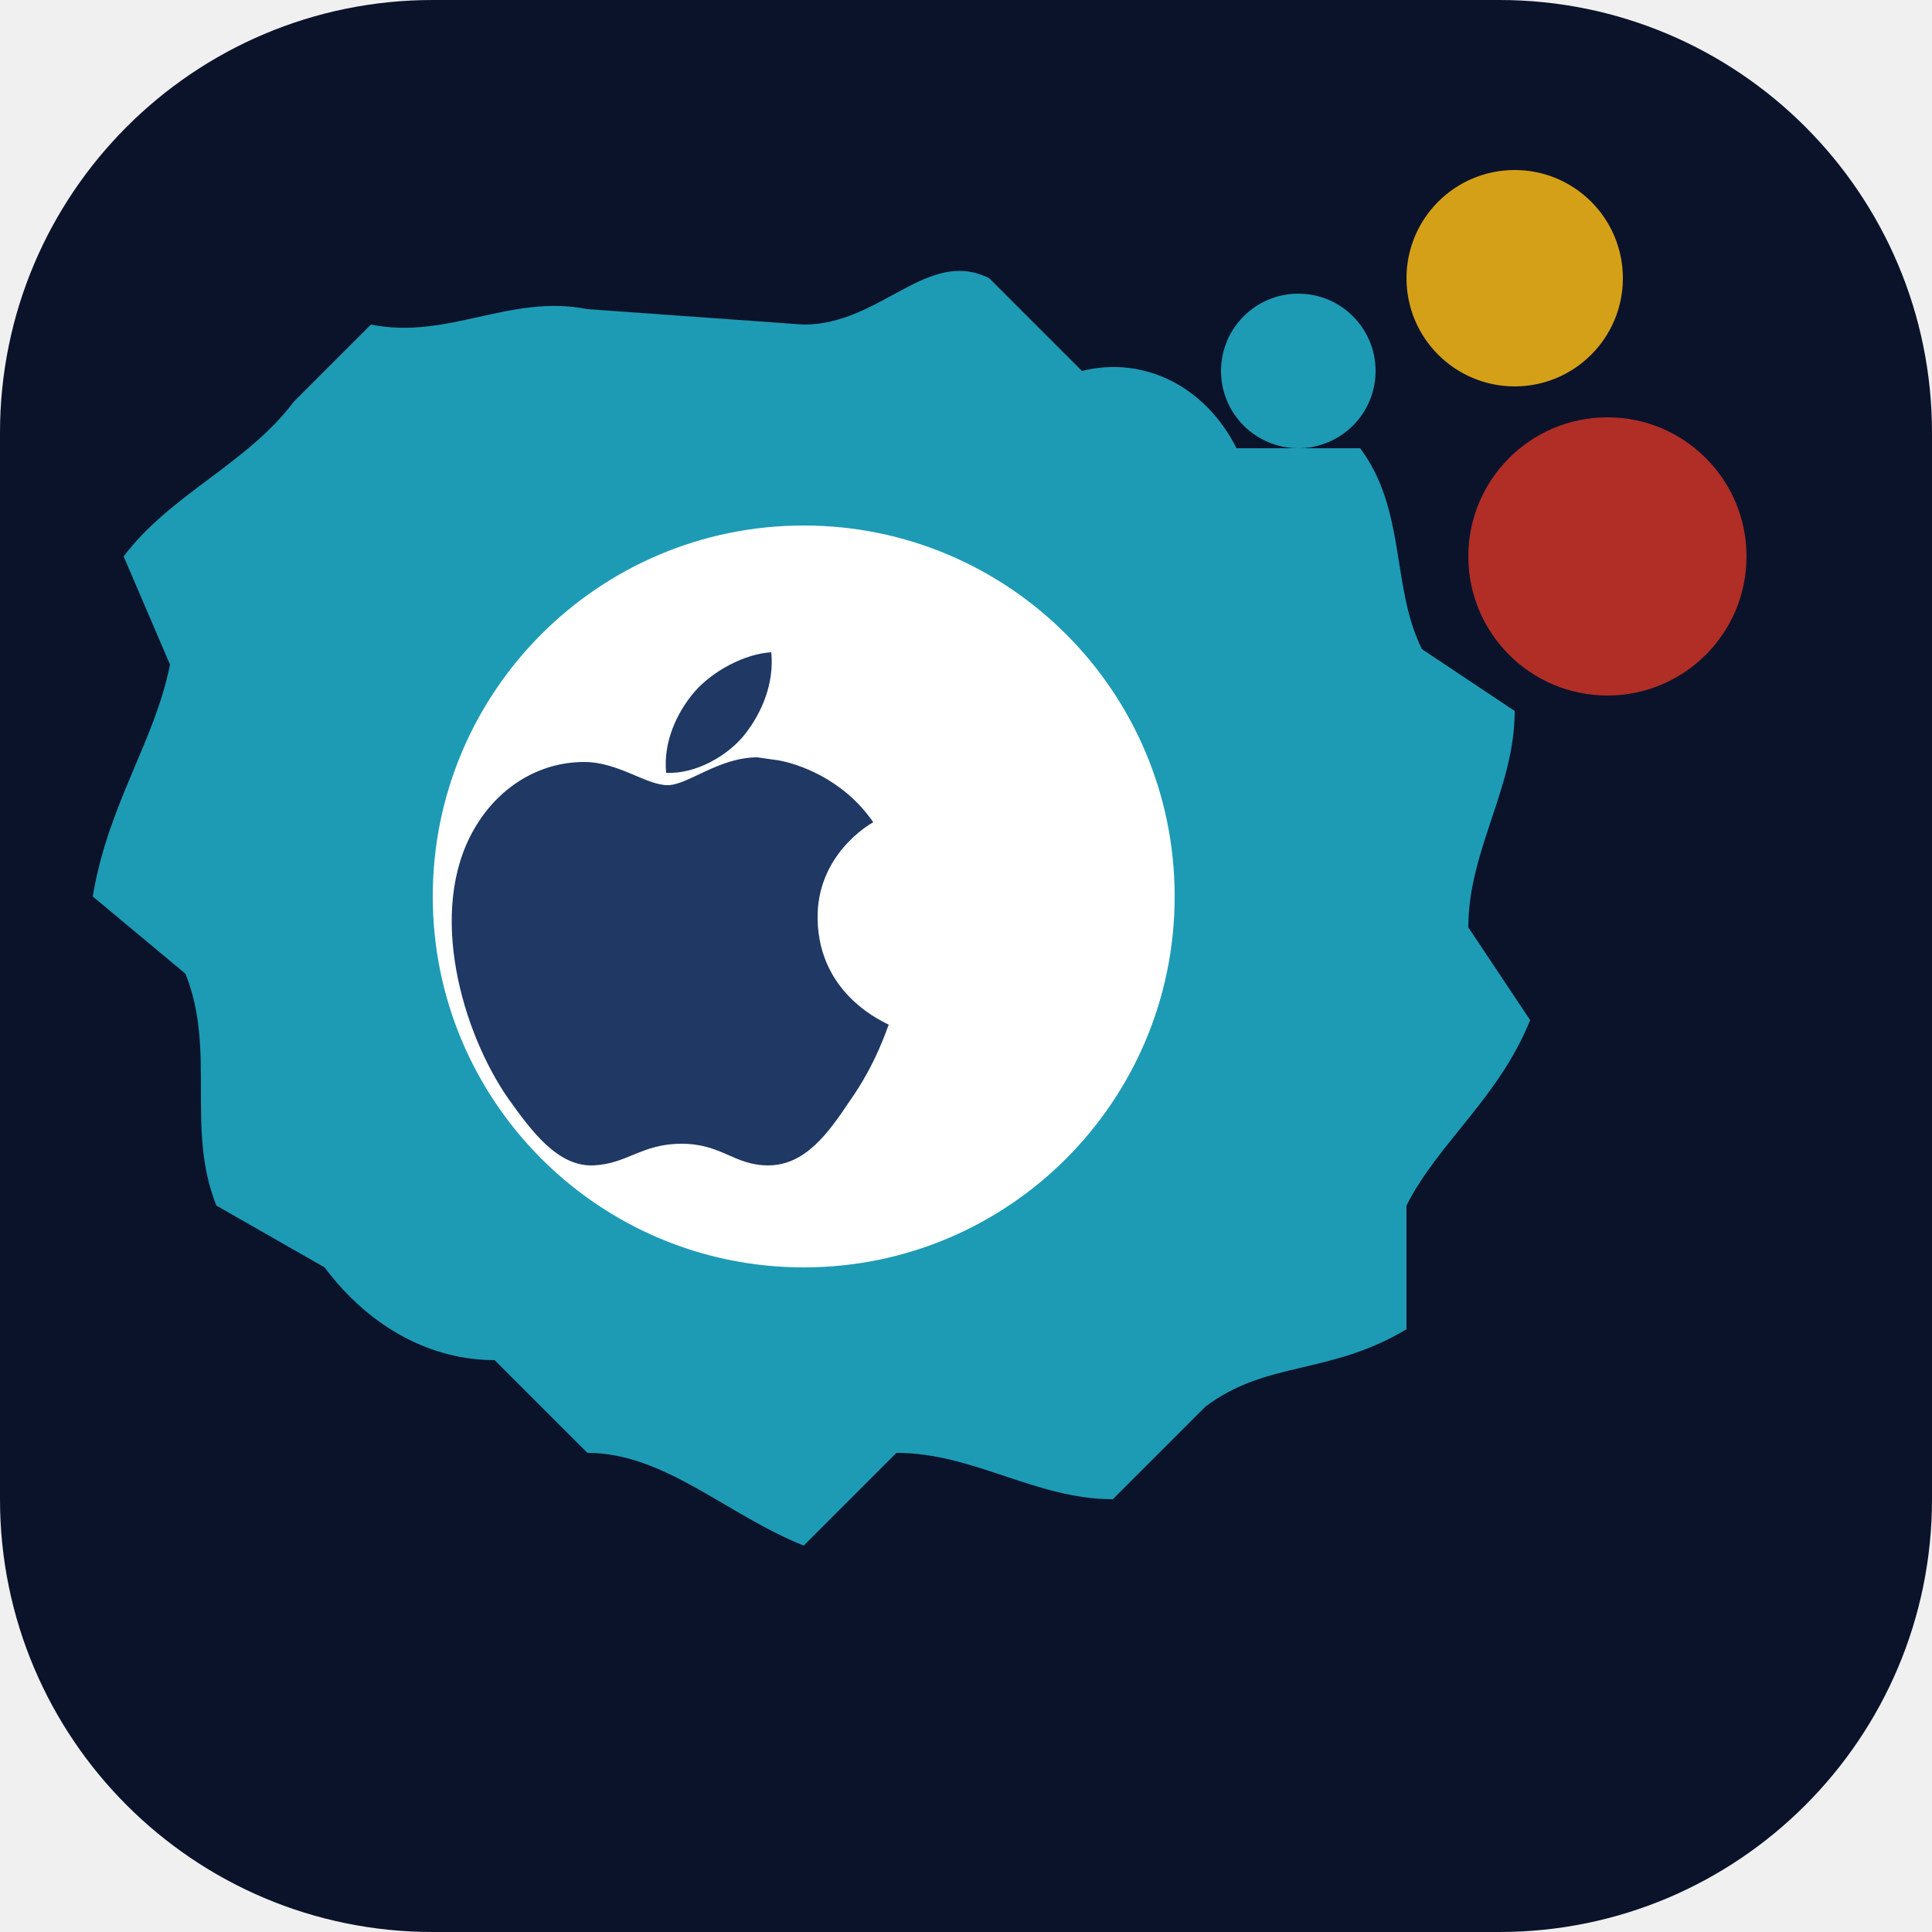
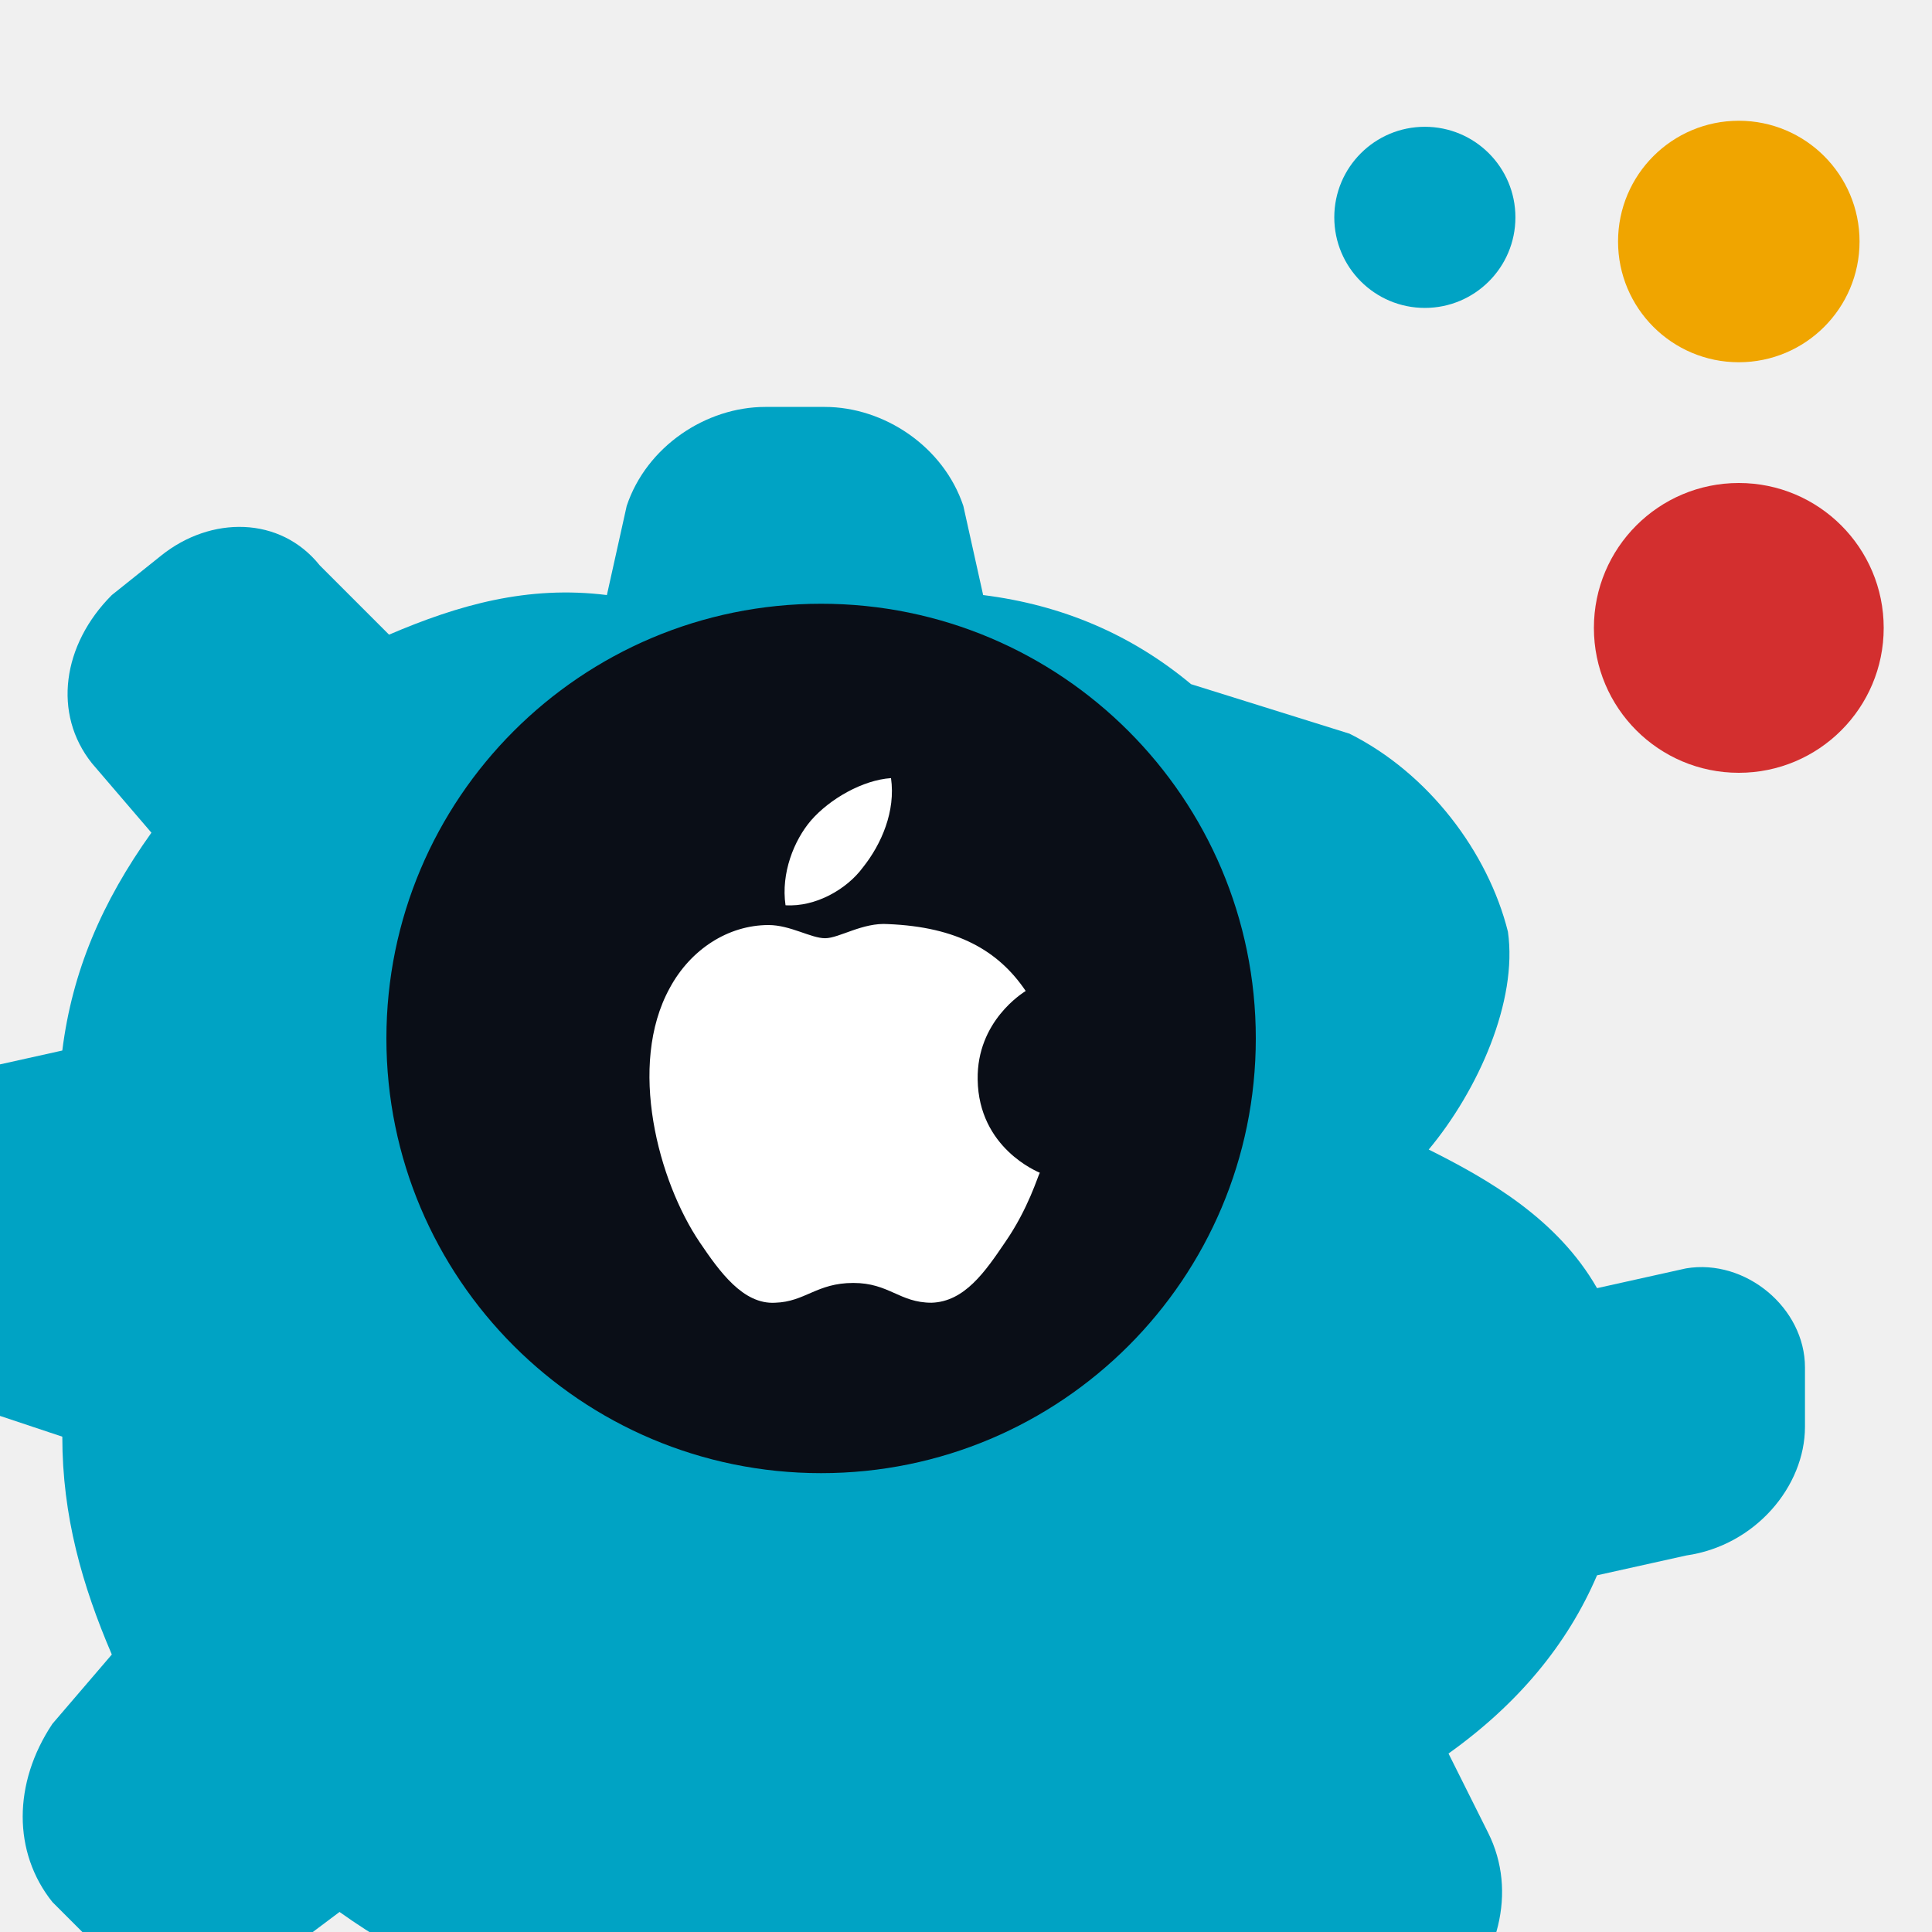
- <svg xmlns="http://www.w3.org/2000/svg" viewBox="0 0 125 125" fill="none">
-   <rect width="125" height="125" rx="28" fill="#0B132B" />
-   <g transform="translate(2, 6)">
-     <path d="M 50 15 C 55 15, 58 10, 62 12 L 68 18 C 72 17, 76 19, 78 23 L 86 23 C 89 27, 88 32, 90 36 L 96 40 C 96 45, 93 49, 93 54 L 97 60 C 95 65, 91 68, 89 72 L 89 80 C 84 83, 80 82, 76 85 L 70 91 C 65 91, 61 88, 56 88 L 50 94 C 45 92, 41 88, 36 88 L 30 82 C 26 82, 22 80, 19 76 L 12 72 C 10 67, 12 62, 10 57 L 4 52 C 5 46, 8 42, 9 37 L 6 30 C 9 26, 14 24, 17 20 L 22 15 C 27 16, 31 13, 36 14 Z" fill="#1D9BB5" />
-     <circle cx="50" cy="52" r="24" fill="#FFFFFF" />
-     <path d="M 47 43 C 44.5 43, 42.5 44.8, 41.2 44.8 C 39.8 44.8, 38 43.3, 35.8 43.3 C 32.8 43.3, 30.2 45, 28.7 47.6 C 25.6 52.9, 27.9 60.8, 30.9 65.1 C 32.4 67.2, 34.1 69.5, 36.4 69.4 C 38.6 69.3, 39.5 68, 42.1 68 C 44.7 68, 45.5 69.4, 47.7 69.4 C 50.1 69.4, 51.6 67.3, 53 65.2 C 54.7 62.8, 55.4 60.5, 55.5 60.3 C 55.4 60.2, 51 58.5, 50.9 53.5 C 50.8 49.3, 54.3 47.3, 54.5 47.2 C 52.5 44.3, 49.5 43.4, 48.4 43.2 Z M 46.2 41.5 C 47.3 40.1, 48.1 38.2, 47.9 36.2 C 46.2 36.3, 44.1 37.4, 42.9 38.8 C 41.8 40.1, 40.9 42, 41.1 44 C 43 44.1, 45.1 42.9, 46.2 41.5 Z" fill="#1F3864" />
-     <circle cx="82" cy="18" r="5" fill="#1D9BB5" />
-     <circle cx="96" cy="12" r="7" fill="#D4A017" />
-     <circle cx="102" cy="30" r="9" fill="#B02E26" />
+ <svg xmlns="http://www.w3.org/2000/svg" viewBox="0 0 160 160" fill="none">
+   <circle cx="118" cy="18" r="7.5" fill="#00A3C4" />
+   <circle cx="144" cy="20" r="10" fill="#F0A500" />
+   <circle cx="144" cy="52" r="12" fill="#D32F2F" />
+   <path d="M 68 18 C 76 22, 82 30, 84 38 C 85 45, 81 54, 76 60 C 82 63, 89 67, 93 74 L 102 72 C 108 71, 114 76, 114 82 L 114 88 C 114 94, 109 100, 102 101 L 93 103 C 90 110, 85 116, 78 121 L 82 129 C 85 135, 83 142, 78 147 L 73 151 C 68 155, 61 155, 56 150 L 49 143 C 42 146, 35 147, 27 146 L 24 155 C 22 161, 16 165, 10 165 L 4 165 C -2 165, -8 161, -10 155 L -13 146 C -20 145, -27 142, -34 137 L -42 143 C -47 147, -54 146, -58 141 L -63 136 C -67 131, -67 124, -63 118 L -57 111 C -60 104, -62 97, -62 89 L -71 86 C -77 84, -81 78, -81 72 L -81 66 C -81 60, -77 54, -71 52 L -62 50 C -61 42, -58 35, -53 28 L -59 21 C -63 16, -62 9, -57 4 L -52 0 C -47 -4, -40 -4, -36 1 L -29 8 C -22 5, -15 3, -7 4 L -5 -5 C -3 -11, 3 -15, 9 -15 L 15 -15 C 21 -15, 27 -11, 29 -5 L 31 4 C 39 5, 46 8, 52 13 Z" fill="#00A3C4" transform="matrix(0.82 0 0 0.82 56 46)" />
+   <circle cx="68" cy="86" r="36" fill="#0A0E17" />
+   <g transform="translate(50, 66) scale(0.78)">
+     <path d="M 27.5 7.5 C 29.5 5, 31 1.5, 30.5 -2 C 27.5 -1.8, 24 0.2, 22 2.5 C 20.2 4.6, 18.8 8.1, 19.3 11.5 C 22.5 11.7, 25.8 9.8, 27.5 7.5 Z" fill="#FFFFFF" />
+     <path d="M 30.2 13.5 C 27.5 13.3, 25 15, 23.5 15 C 22 15, 19.8 13.6, 17.5 13.6 C 13.2 13.6, 9.2 16.2, 7 20.3 C 2.5 28.5, 5.8 40.8, 10.2 47.3 C 12.3 50.4, 14.8 53.9, 18.2 53.7 C 21.4 53.6, 22.6 51.6, 26.5 51.6 C 30.3 51.6, 31.4 53.7, 34.8 53.7 C 38.3 53.6, 40.5 50.4, 42.6 47.3 C 45.1 43.7, 46.1 40.2, 46.3 39.9 C 46.1 39.8, 39.8 37.3, 39.7 30 C 39.6 23.8, 44.5 20.8, 44.8 20.6 C 41.9 16.3, 37.5 13.8, 30.2 13.5 Z" fill="#FFFFFF" />
  </g>
</svg>
